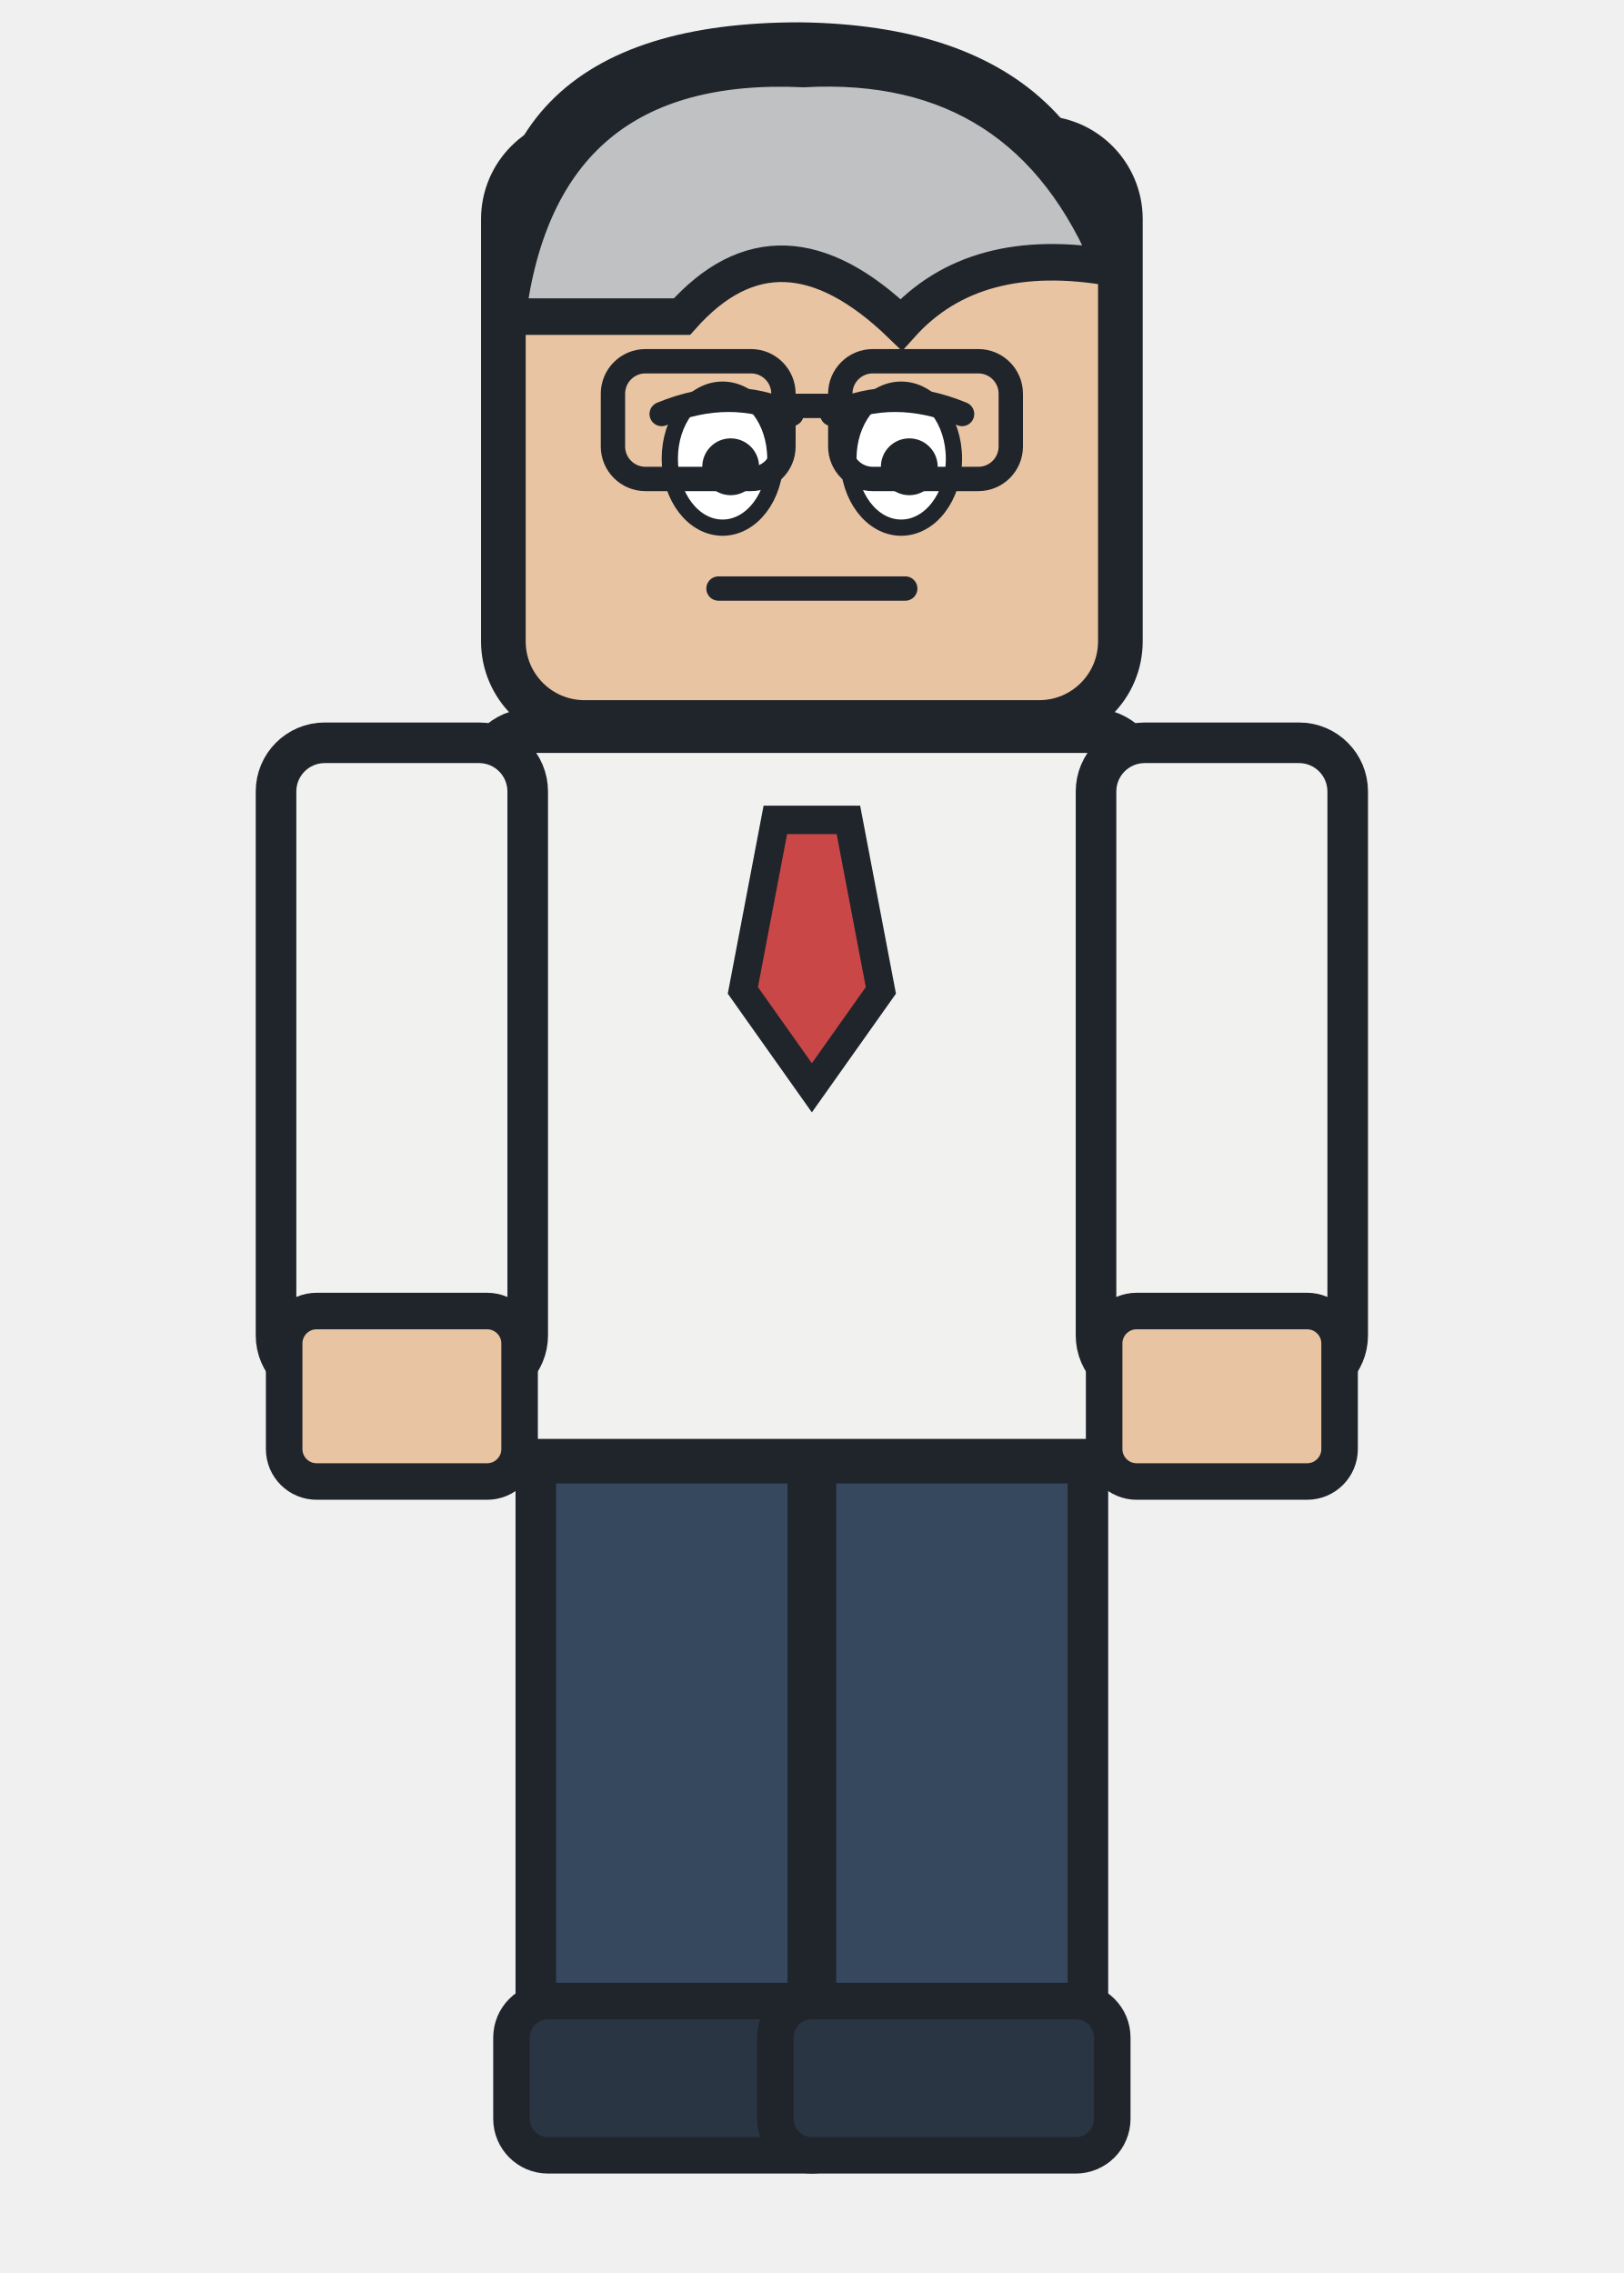
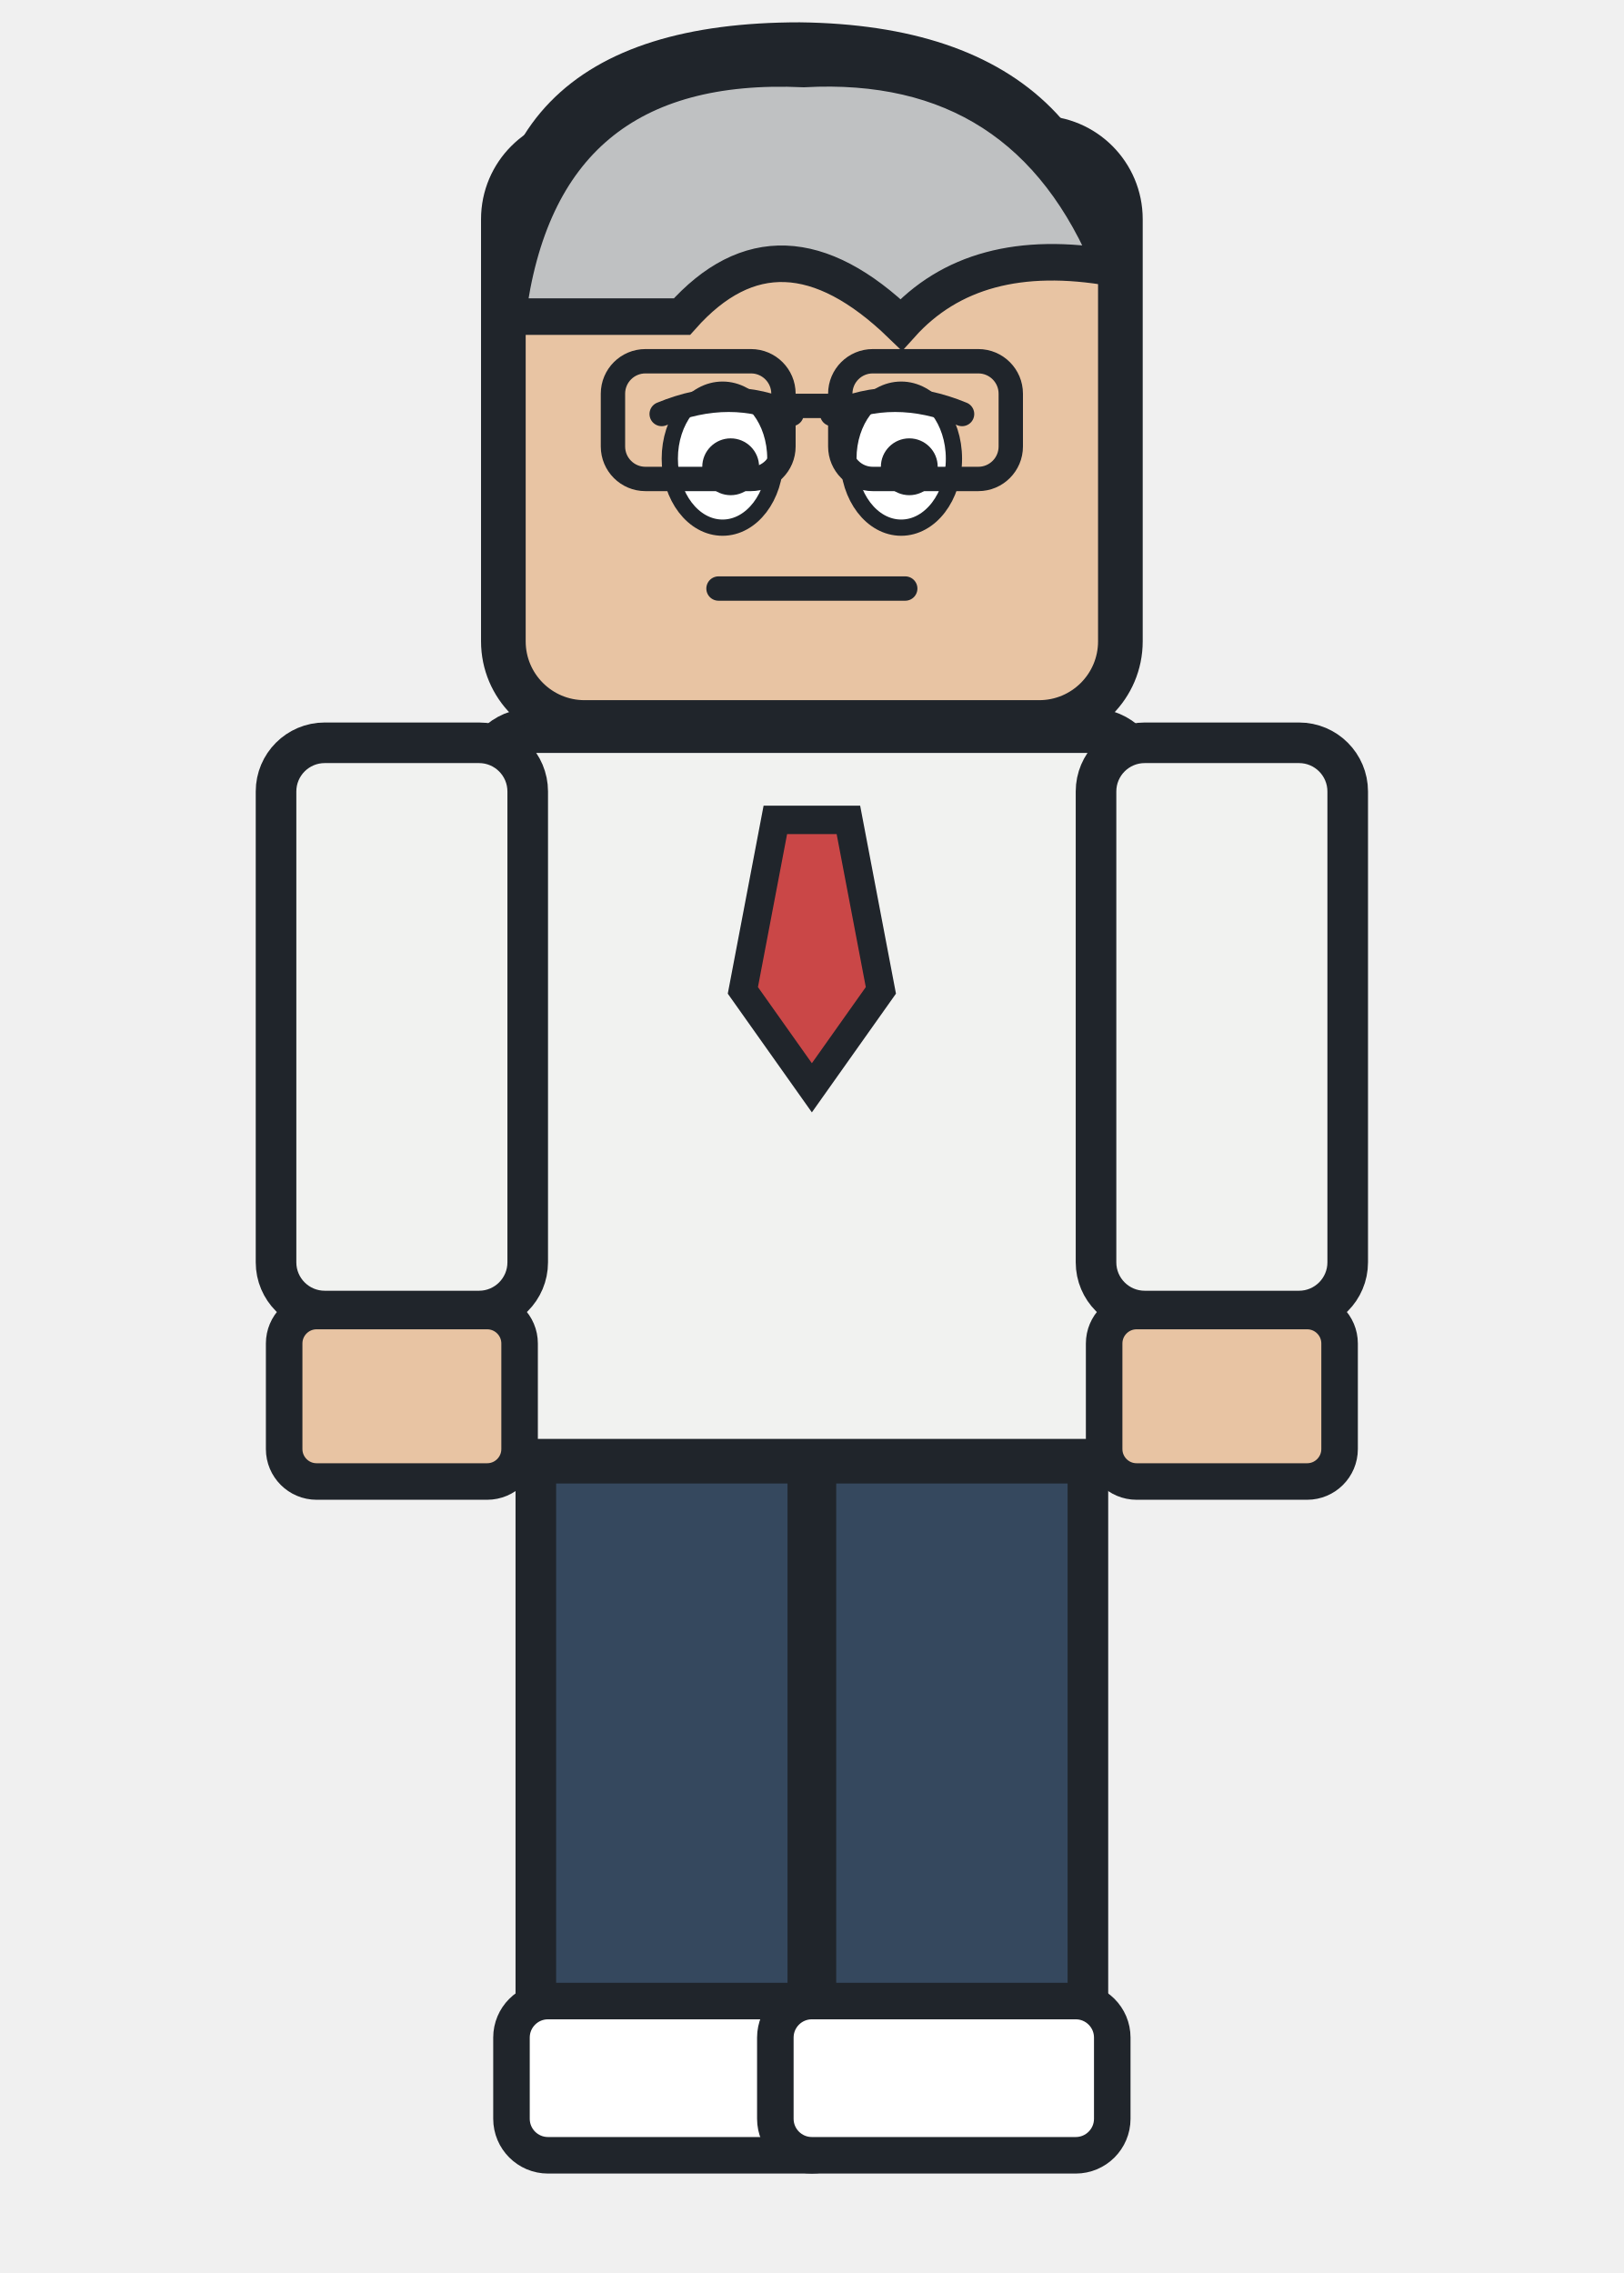
<svg xmlns="http://www.w3.org/2000/svg" viewBox="0 0 400 560" role="img" aria-label="Especialista — Especialista">
  <g id="character-rig">
    <g id="leg-left">
      <rect x="132" y="346" width="67" height="155" rx="8" fill="#35485E" stroke="#20252B" stroke-width="10" />
-       <rect x="126" y="493" width="83" height="38" rx="9" fill="#2A3543" stroke="#20252B" stroke-width="9" />
+       <rect x="126" y="493" width="83" height="38" rx="9" fill="#FFF" stroke="#20252B" stroke-width="9" />
    </g>
    <g id="leg-right">
      <rect x="201" y="346" width="67" height="155" rx="8" fill="#35485E" stroke="#20252B" stroke-width="10" />
-       <rect x="191" y="493" width="83" height="38" rx="9" fill="#2A3543" stroke="#20252B" stroke-width="9" />
+       <rect x="191" y="493" width="83" height="38" rx="9" fill="#FFF" stroke="#20252B" stroke-width="9" />
    </g>
    <g id="torso">
      <rect x="171" y="150" width="58" height="45" rx="6" fill="#E8C4A3" stroke="#20252B" stroke-width="8" />
      <rect x="119" y="180" width="162" height="180" rx="12" fill="#F1F2F0" stroke="#20252B" stroke-width="11" />
      <path d="M191 202 L209 202 L217 244 L200 268 L183 244Z" fill="#CA4747" stroke="#20252B" stroke-width="7" />
    </g>
    <g id="arm-left">
-       <rect x="68" y="183" width="62" height="158" rx="12" fill="#F1F2F0" stroke="#20252B" stroke-width="10" />
+       <rect x="68" y="183" width="62" height="140" rx="12" fill="#F1F2F0" stroke="#20252B" stroke-width="10" />
      <rect x="70" y="323" width="58" height="42" rx="8" fill="#E8C4A3" stroke="#20252B" stroke-width="9" />
    </g>
    <g id="arm-right">
-       <rect x="270" y="183" width="62" height="158" rx="12" fill="#F1F2F0" stroke="#20252B" stroke-width="10" />
+       <rect x="270" y="183" width="62" height="140" rx="12" fill="#F1F2F0" stroke="#20252B" stroke-width="10" />
      <rect x="272" y="323" width="58" height="42" rx="8" fill="#E8C4A3" stroke="#20252B" stroke-width="9" />
    </g>
    <g id="head">
-       <path id="hair-back" d="M126 83 Q116 10 197 10 Q276 11 274 87 L250 75 L148 76Z" fill="#BFC1C2" stroke="#20252B" stroke-width="9" />
+       <path d="M126 83 Q116 10 197 10 Q276 11 274 87 L250 75 L148 76Z" fill="#BFC1C2" stroke="#20252B" stroke-width="9" />
      <rect x="124" y="34" width="152" height="144" rx="20" fill="#E8C4A3" stroke="#20252B" stroke-width="11" />
      <g id="face">
        <g class="face-expression" data-expression="neutral" style="display:inline">
-           <ellipse cx="178" cy="113" rx="13" ry="17" fill="#FFFFFF" stroke="#20252B" stroke-width="4" />
-           <ellipse cx="222" cy="113" rx="13" ry="17" fill="#FFFFFF" stroke="#20252B" stroke-width="4" />
+           <ellipse cx="178" cy="113" rx="13" ry="17" fill="#fff" stroke="#20252B" stroke-width="4" />
+           <ellipse cx="222" cy="113" rx="13" ry="17" fill="#fff" stroke="#20252B" stroke-width="4" />
          <circle cx="180" cy="115" r="7" fill="#20252B" />
          <circle cx="224" cy="115" r="7" fill="#20252B" />
          <path d="M163 102 Q180 95 195 102 M205 102 Q220 95 237 102" fill="none" stroke="#20252B" stroke-width="6" stroke-linecap="round" />
          <path d="M177 145 Q200 145 223 145" fill="none" stroke="#20252B" stroke-width="6" stroke-linecap="round" stroke-linejoin="round" />
        </g>
        <g class="face-expression" data-expression="happy" style="display:none">
-           <ellipse cx="178" cy="113" rx="13" ry="17" fill="#FFFFFF" stroke="#20252B" stroke-width="4" />
-           <ellipse cx="222" cy="113" rx="13" ry="17" fill="#FFFFFF" stroke="#20252B" stroke-width="4" />
+           <ellipse cx="178" cy="113" rx="13" ry="17" fill="#fff" stroke="#20252B" stroke-width="4" />
+           <ellipse cx="222" cy="113" rx="13" ry="17" fill="#fff" stroke="#20252B" stroke-width="4" />
          <circle cx="180" cy="115" r="7" fill="#20252B" />
          <circle cx="224" cy="115" r="7" fill="#20252B" />
          <path d="M163 100 Q180 87 195 100 M205 100 Q220 87 237 100" fill="none" stroke="#20252B" stroke-width="6" stroke-linecap="round" />
          <path d="M168 137 Q200 168 232 137" fill="none" stroke="#20252B" stroke-width="6" stroke-linecap="round" stroke-linejoin="round" />
        </g>
        <g class="face-expression" data-expression="excited" style="display:none">
-           <ellipse cx="178" cy="113" rx="13" ry="17" fill="#FFFFFF" stroke="#20252B" stroke-width="4" />
-           <ellipse cx="222" cy="113" rx="13" ry="17" fill="#FFFFFF" stroke="#20252B" stroke-width="4" />
+           <ellipse cx="178" cy="113" rx="13" ry="17" fill="#fff" stroke="#20252B" stroke-width="4" />
+           <ellipse cx="222" cy="113" rx="13" ry="17" fill="#fff" stroke="#20252B" stroke-width="4" />
          <circle cx="180" cy="115" r="7" fill="#20252B" />
          <circle cx="224" cy="115" r="7" fill="#20252B" />
          <path d="M163 97 Q180 82 195 97 M205 97 Q220 82 237 97" fill="none" stroke="#20252B" stroke-width="6" stroke-linecap="round" />
-           <path d="M167 133 Q200 174 233 133" fill="#59252B" stroke="#20252B" stroke-width="5" />
-           <path d="M183 145 Q200 152 217 145" fill="none" stroke="#F4A6A8" stroke-width="5" />
+           <path d="M167 133 Q200 174 233 133" fill="#59252B" stroke="#20252B" stroke-width="6" stroke-linecap="round" stroke-linejoin="round" />
        </g>
        <g class="face-expression" data-expression="surprised" style="display:none">
-           <ellipse cx="178" cy="113" rx="13" ry="17" fill="#FFFFFF" stroke="#20252B" stroke-width="4" />
-           <ellipse cx="222" cy="113" rx="13" ry="17" fill="#FFFFFF" stroke="#20252B" stroke-width="4" />
+           <ellipse cx="178" cy="113" rx="13" ry="17" fill="#fff" stroke="#20252B" stroke-width="4" />
+           <ellipse cx="222" cy="113" rx="13" ry="17" fill="#fff" stroke="#20252B" stroke-width="4" />
          <circle cx="180" cy="115" r="7" fill="#20252B" />
          <circle cx="224" cy="115" r="7" fill="#20252B" />
          <path d="M163 99 Q180 95 195 99 M205 99 Q220 95 237 99" fill="none" stroke="#20252B" stroke-width="6" stroke-linecap="round" />
          <ellipse cx="200" cy="145" rx="13" ry="18" fill="#59252B" stroke="#20252B" stroke-width="5" />
        </g>
        <g class="face-expression" data-expression="pondering" style="display:none">
-           <ellipse cx="178" cy="113" rx="13" ry="17" fill="#FFFFFF" stroke="#20252B" stroke-width="4" />
-           <ellipse cx="222" cy="113" rx="13" ry="17" fill="#FFFFFF" stroke="#20252B" stroke-width="4" />
+           <ellipse cx="178" cy="113" rx="13" ry="17" fill="#fff" stroke="#20252B" stroke-width="4" />
+           <ellipse cx="222" cy="113" rx="13" ry="17" fill="#fff" stroke="#20252B" stroke-width="4" />
          <circle cx="180" cy="115" r="7" fill="#20252B" />
          <circle cx="224" cy="115" r="7" fill="#20252B" />
          <path d="M163 104 Q180 112 195 104 M205 104 Q220 94 237 104" fill="none" stroke="#20252B" stroke-width="6" stroke-linecap="round" />
          <path d="M179 146 Q200 138 221 146" fill="none" stroke="#20252B" stroke-width="6" stroke-linecap="round" stroke-linejoin="round" />
        </g>
        <g class="face-expression" data-expression="worried" style="display:none">
-           <ellipse cx="178" cy="113" rx="13" ry="17" fill="#FFFFFF" stroke="#20252B" stroke-width="4" />
-           <ellipse cx="222" cy="113" rx="13" ry="17" fill="#FFFFFF" stroke="#20252B" stroke-width="4" />
+           <ellipse cx="178" cy="113" rx="13" ry="17" fill="#fff" stroke="#20252B" stroke-width="4" />
+           <ellipse cx="222" cy="113" rx="13" ry="17" fill="#fff" stroke="#20252B" stroke-width="4" />
          <circle cx="180" cy="115" r="7" fill="#20252B" />
          <circle cx="224" cy="115" r="7" fill="#20252B" />
          <path d="M163 108 Q180 88 195 104 M205 104 Q220 88 237 108" fill="none" stroke="#20252B" stroke-width="6" stroke-linecap="round" />
          <path d="M176 153 Q200 132 224 153" fill="none" stroke="#20252B" stroke-width="6" stroke-linecap="round" stroke-linejoin="round" />
        </g>
        <g class="face-expression" data-expression="sad" style="display:none">
-           <ellipse cx="178" cy="113" rx="13" ry="17" fill="#FFFFFF" stroke="#20252B" stroke-width="4" />
-           <ellipse cx="222" cy="113" rx="13" ry="17" fill="#FFFFFF" stroke="#20252B" stroke-width="4" />
+           <ellipse cx="178" cy="113" rx="13" ry="17" fill="#fff" stroke="#20252B" stroke-width="4" />
+           <ellipse cx="222" cy="113" rx="13" ry="17" fill="#fff" stroke="#20252B" stroke-width="4" />
          <circle cx="180" cy="115" r="7" fill="#20252B" />
          <circle cx="224" cy="115" r="7" fill="#20252B" />
          <path d="M163 108 Q180 98 195 110 M205 110 Q220 98 237 108" fill="none" stroke="#20252B" stroke-width="6" stroke-linecap="round" />
          <path d="M173 158 Q200 133 227 158" fill="none" stroke="#20252B" stroke-width="6" stroke-linecap="round" stroke-linejoin="round" />
        </g>
        <g class="face-expression" data-expression="angry" style="display:none">
-           <ellipse cx="178" cy="113" rx="13" ry="17" fill="#FFFFFF" stroke="#20252B" stroke-width="4" />
-           <ellipse cx="222" cy="113" rx="13" ry="17" fill="#FFFFFF" stroke="#20252B" stroke-width="4" />
+           <ellipse cx="178" cy="113" rx="13" ry="17" fill="#fff" stroke="#20252B" stroke-width="4" />
+           <ellipse cx="222" cy="113" rx="13" ry="17" fill="#fff" stroke="#20252B" stroke-width="4" />
          <circle cx="180" cy="115" r="7" fill="#20252B" />
          <circle cx="224" cy="115" r="7" fill="#20252B" />
          <path d="M163 109 L195 98 M205 98 L237 109" fill="none" stroke="#20252B" stroke-width="6" stroke-linecap="round" />
          <path d="M176 151 Q200 160 224 151" fill="none" stroke="#20252B" stroke-width="6" stroke-linecap="round" stroke-linejoin="round" />
        </g>
        <g class="face-expression" data-expression="confident" style="display:none">
-           <ellipse cx="178" cy="113" rx="13" ry="17" fill="#FFFFFF" stroke="#20252B" stroke-width="4" />
-           <ellipse cx="222" cy="113" rx="13" ry="17" fill="#FFFFFF" stroke="#20252B" stroke-width="4" />
+           <ellipse cx="178" cy="113" rx="13" ry="17" fill="#fff" stroke="#20252B" stroke-width="4" />
+           <ellipse cx="222" cy="113" rx="13" ry="17" fill="#fff" stroke="#20252B" stroke-width="4" />
          <circle cx="180" cy="115" r="7" fill="#20252B" />
          <circle cx="224" cy="115" r="7" fill="#20252B" />
          <path d="M163 99 Q180 92 195 99 M205 99 Q220 92 237 99" fill="none" stroke="#20252B" stroke-width="6" stroke-linecap="round" />
          <path d="M174 143 Q200 157 226 143" fill="none" stroke="#20252B" stroke-width="6" stroke-linecap="round" stroke-linejoin="round" />
        </g>
        <g class="face-expression" data-expression="idea" style="display:none">
-           <ellipse cx="178" cy="113" rx="13" ry="17" fill="#FFFFFF" stroke="#20252B" stroke-width="4" />
-           <ellipse cx="222" cy="113" rx="13" ry="17" fill="#FFFFFF" stroke="#20252B" stroke-width="4" />
+           <ellipse cx="178" cy="113" rx="13" ry="17" fill="#fff" stroke="#20252B" stroke-width="4" />
+           <ellipse cx="222" cy="113" rx="13" ry="17" fill="#fff" stroke="#20252B" stroke-width="4" />
          <circle cx="180" cy="115" r="7" fill="#20252B" />
          <circle cx="224" cy="115" r="7" fill="#20252B" />
          <path d="M163 102 Q180 94 195 102 M205 102 Q220 94 237 102" fill="none" stroke="#20252B" stroke-width="6" stroke-linecap="round" />
          <path d="M174 141 Q200 158 226 141" fill="none" stroke="#20252B" stroke-width="6" stroke-linecap="round" stroke-linejoin="round" />
        </g>
      </g>
      <path d="M125 78 Q133 14 198 17 Q253 14 274 66 Q240 60 222 80 Q192 51 168 78Z" fill="#BFC1C2" stroke="#20252B" stroke-width="9" />
-       <g id="glasses">
-         <rect x="151" y="89" width="42" height="29" rx="8" fill="none" stroke="#20252B" stroke-width="6" />
-         <rect x="207" y="89" width="42" height="29" rx="8" fill="none" stroke="#20252B" stroke-width="6" />
-         <path d="M193 100 H207" stroke="#20252B" stroke-width="6" />
+       <g id="glasses" fill="none" stroke="#20252B" stroke-width="6">
+         <rect x="151" y="89" width="42" height="29" rx="8" />
+         <rect x="207" y="89" width="42" height="29" rx="8" />
+         <path d="M193 100 H207" />
      </g>
    </g>
  </g>
</svg>
